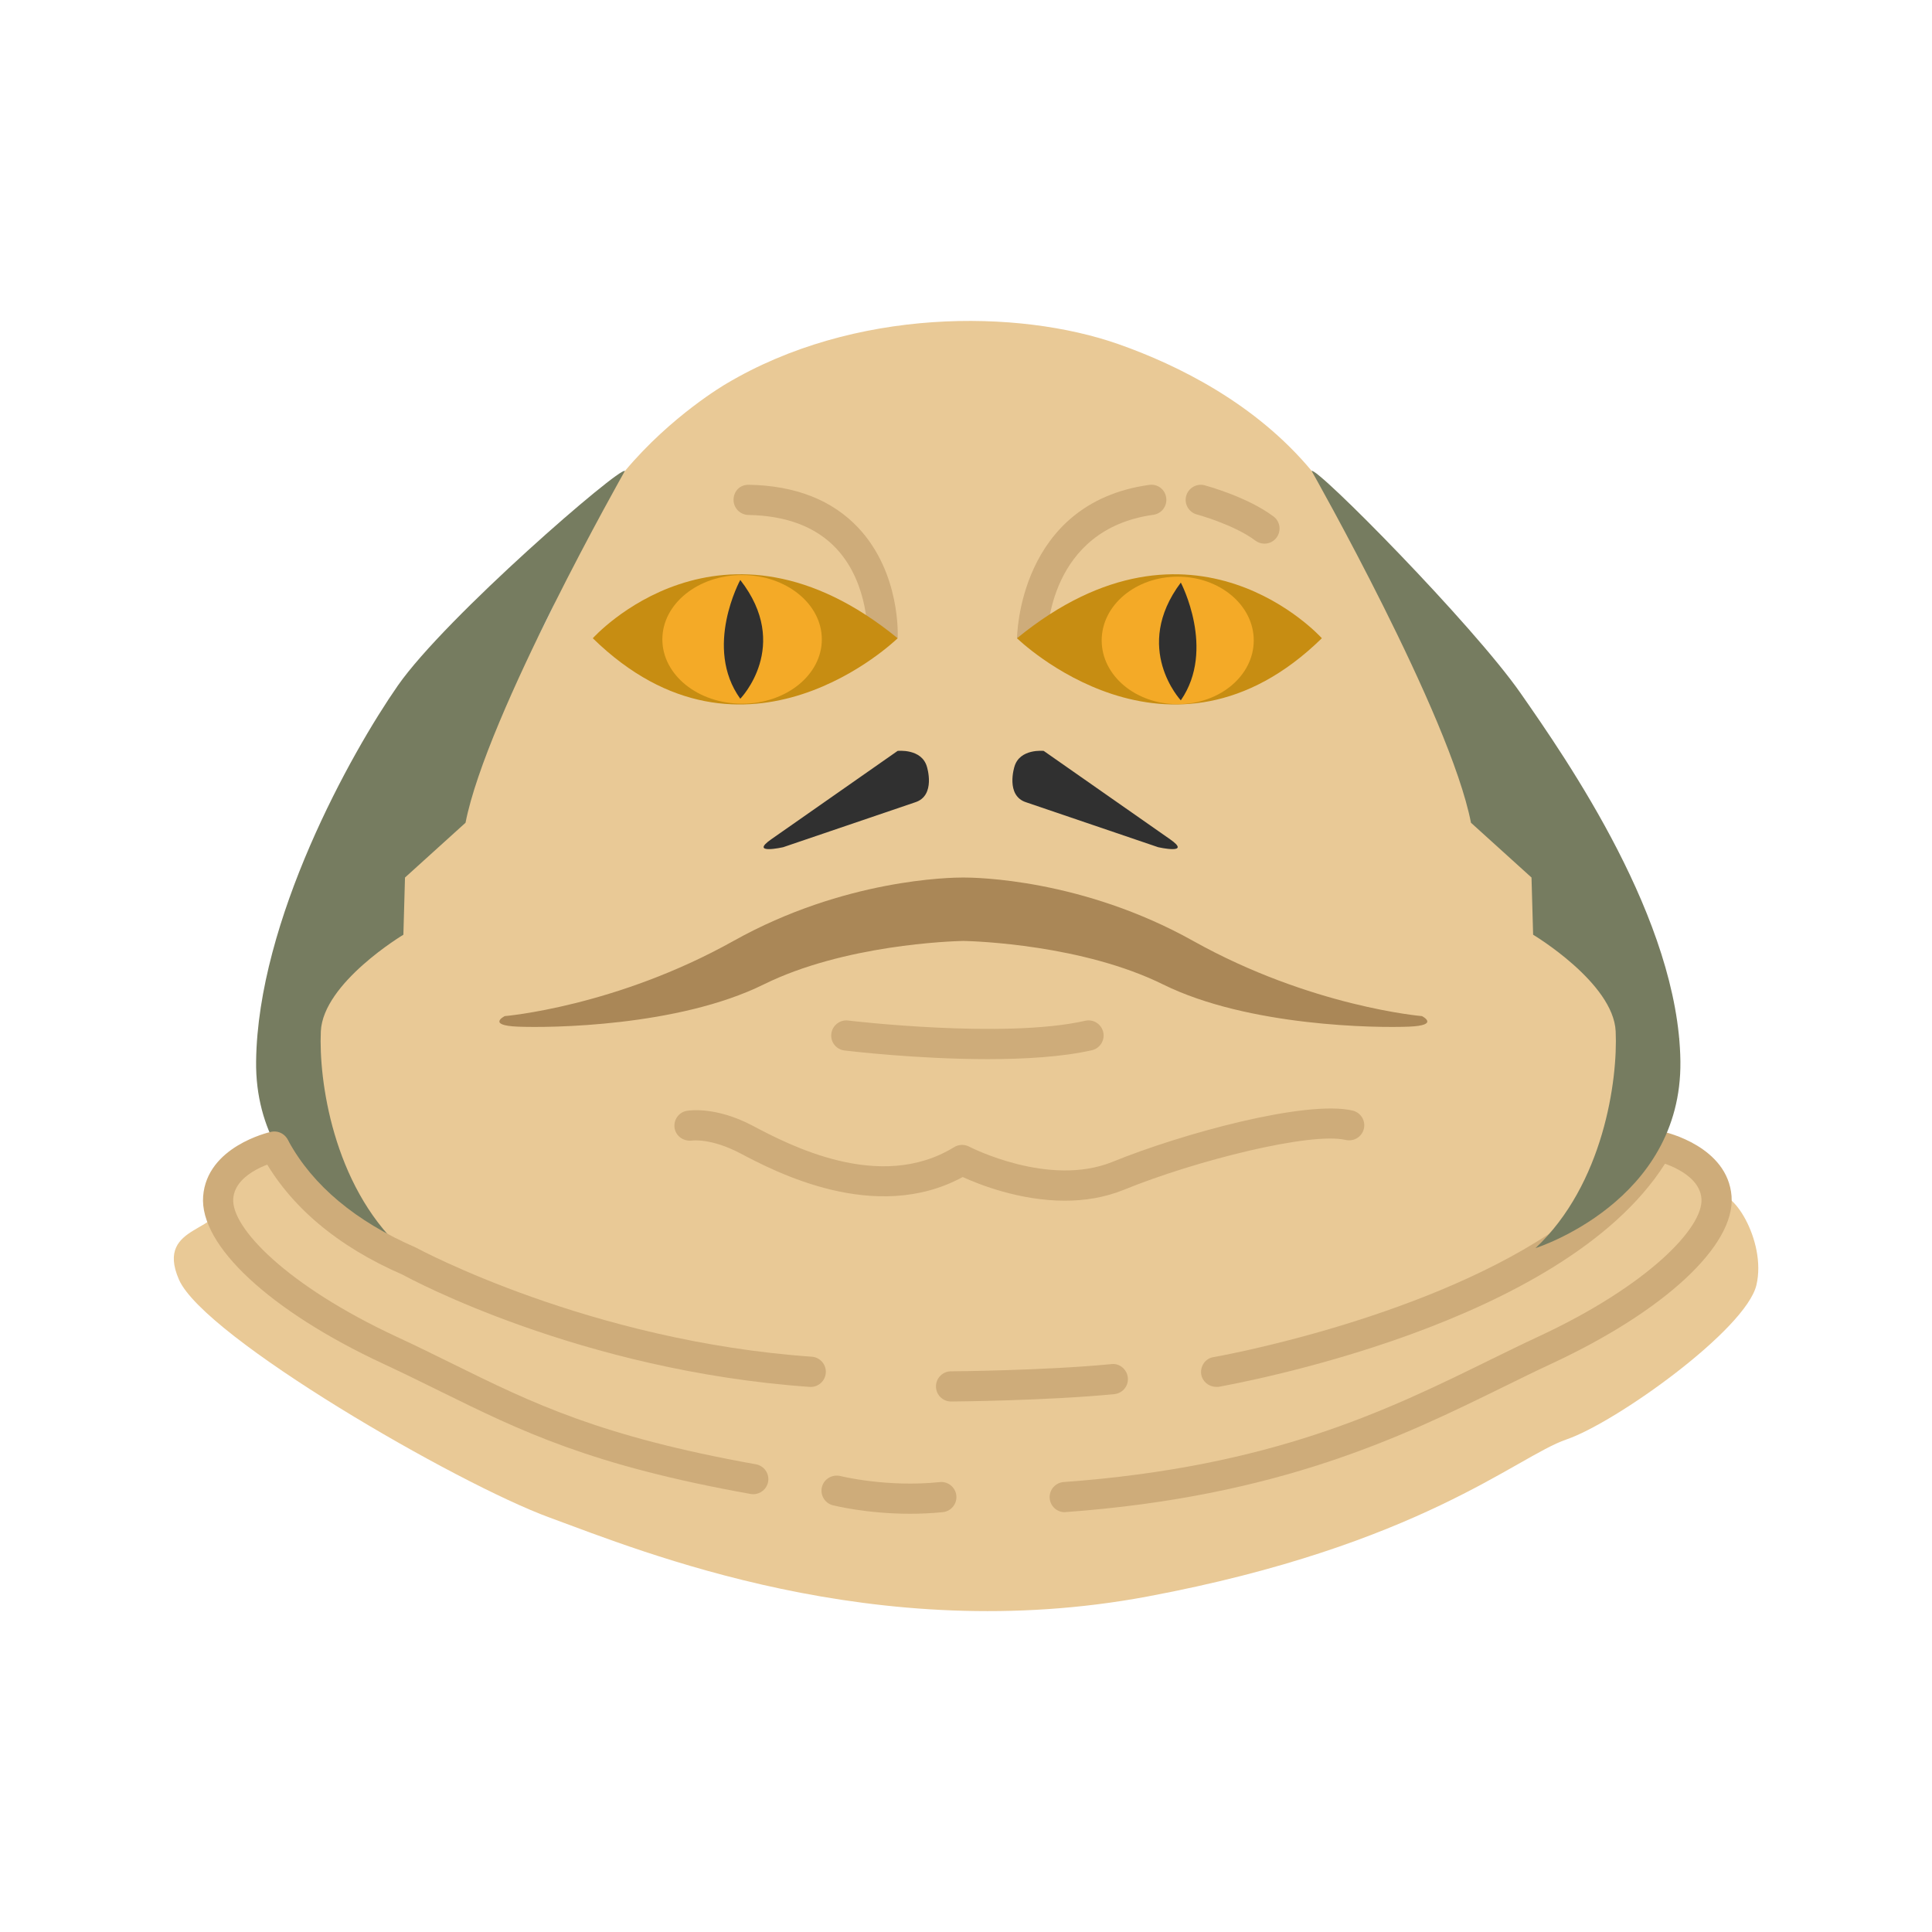
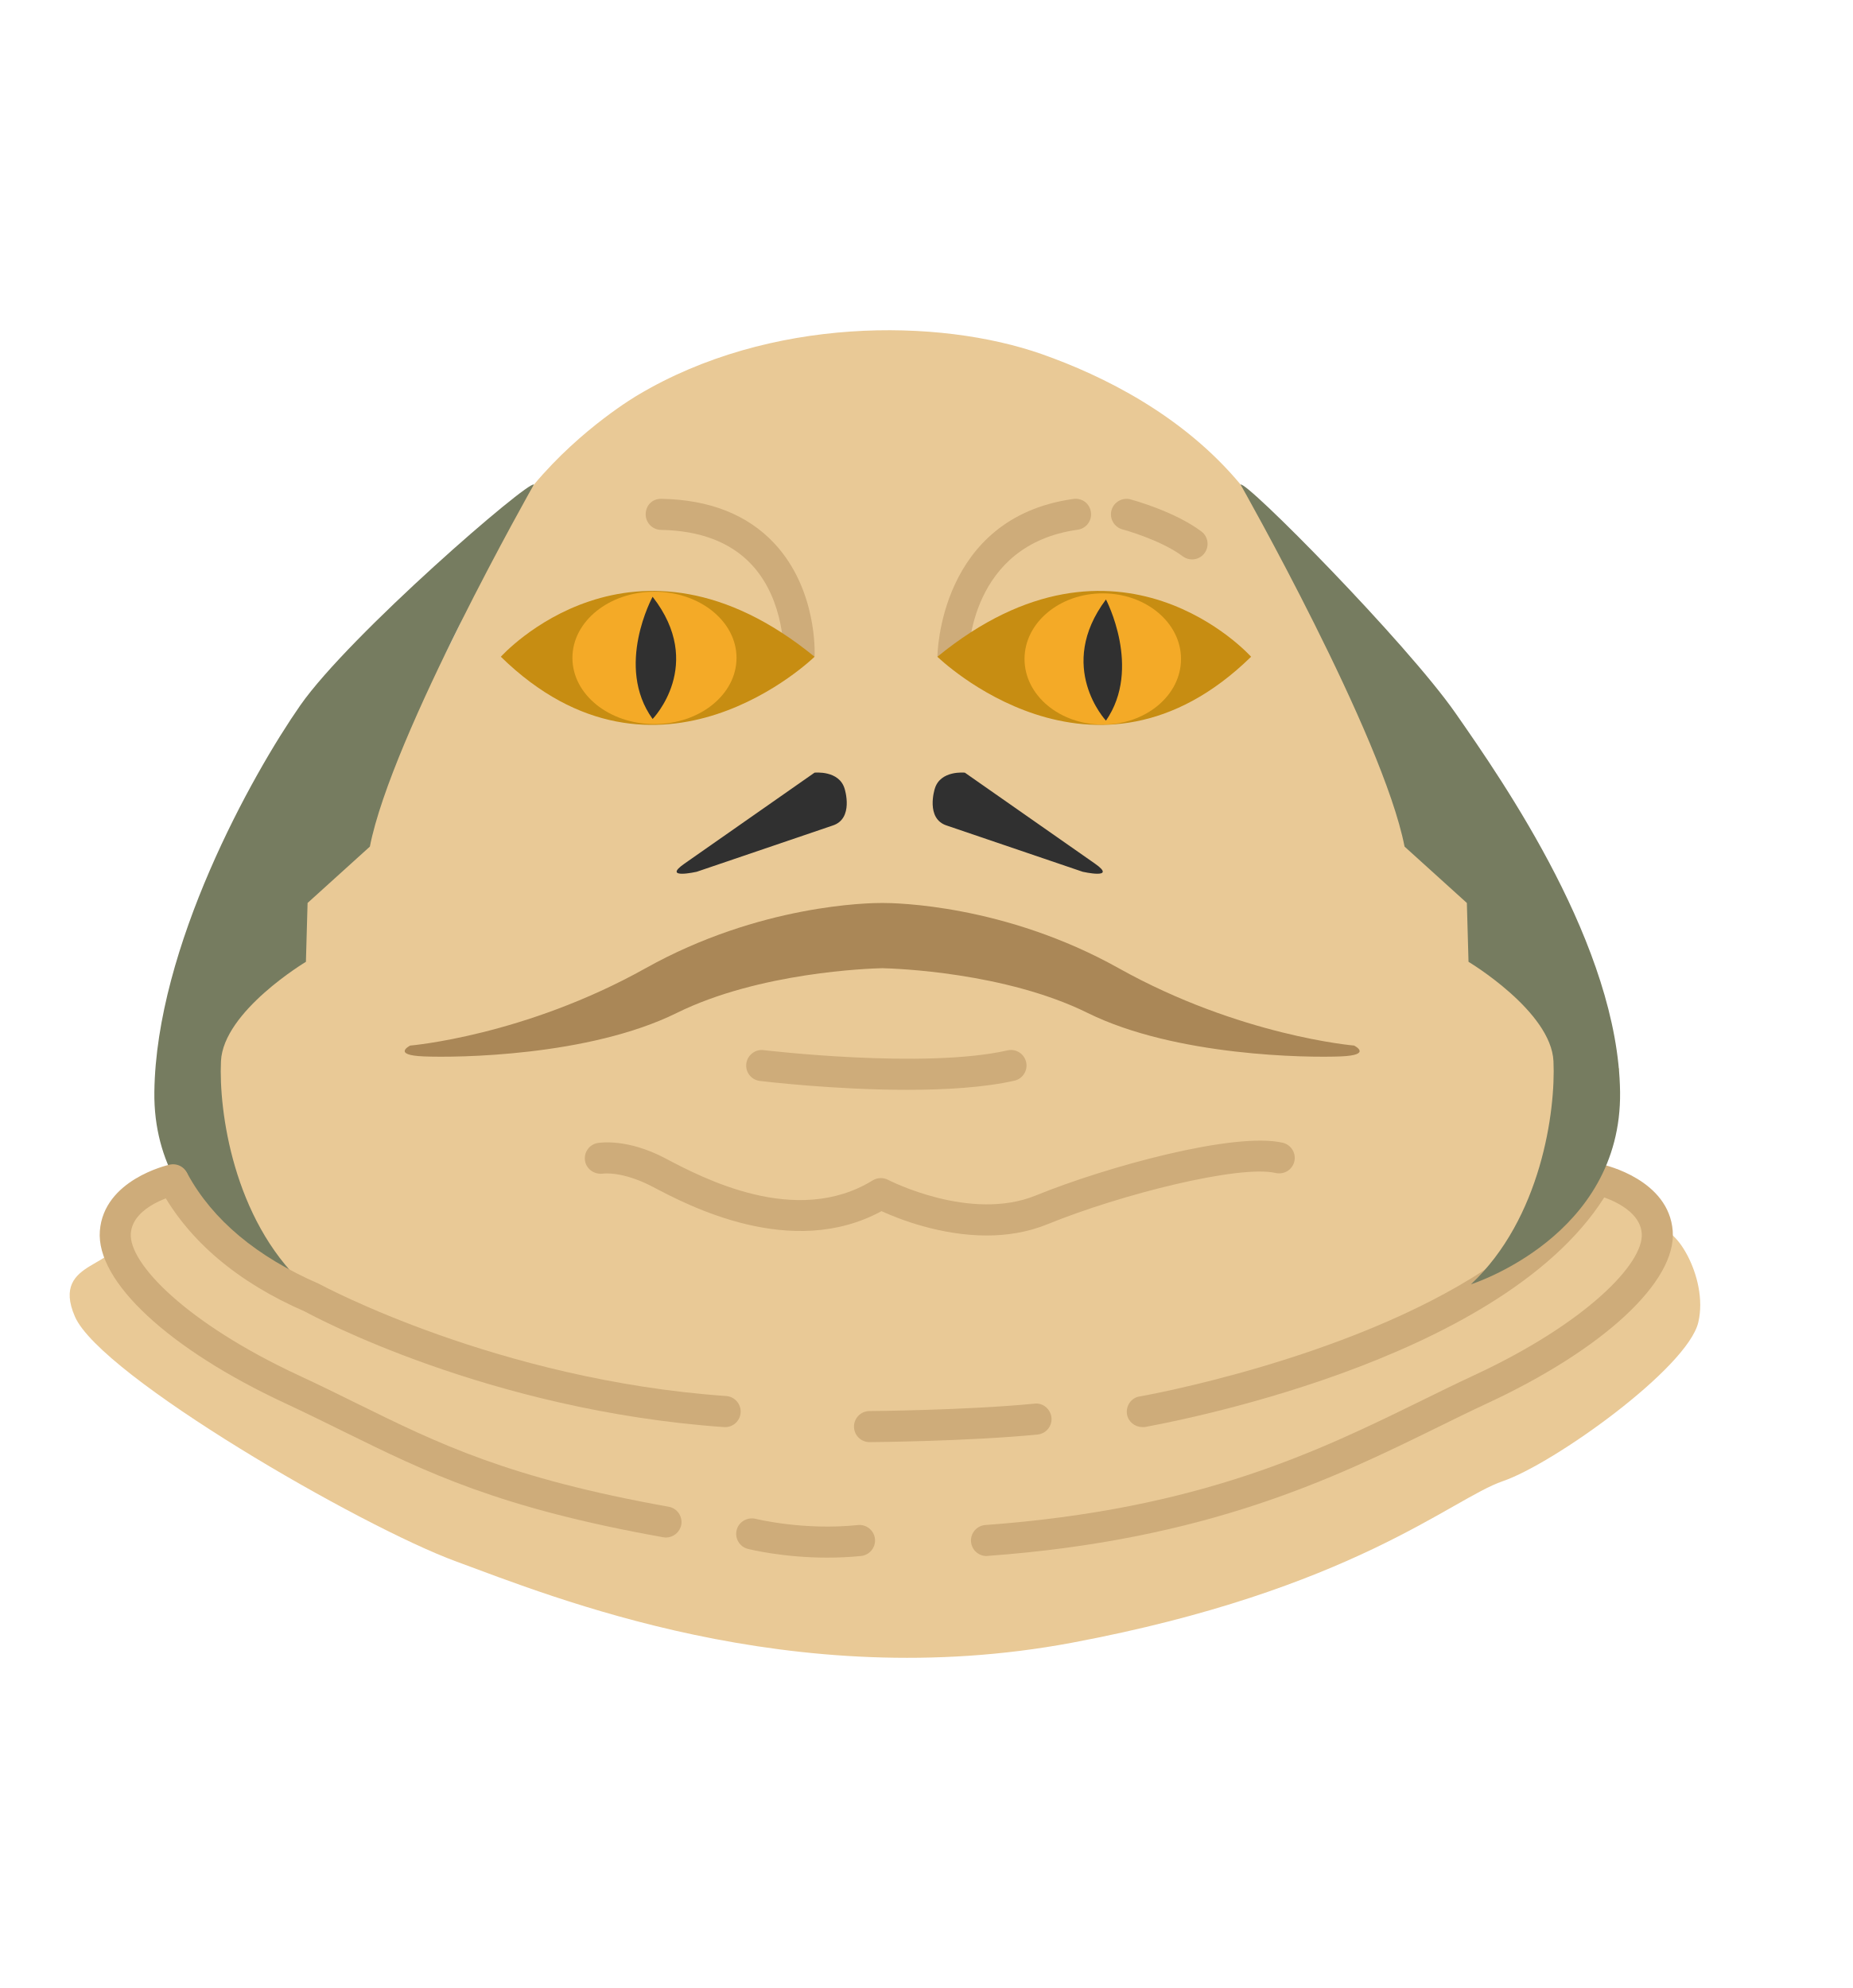
- <svg xmlns="http://www.w3.org/2000/svg" style="enable-background:new 0 0 48 48;" version="1.1" viewBox="0 0 48 48" xml:space="preserve" width="200px" height="200px">
+ <svg xmlns="http://www.w3.org/2000/svg" style="enable-background:new 0 0 48 48;" version="1.1" viewBox="5 0 40 48" xml:space="preserve" width="205px" height="220px">
  <g id="Icons">
    <g>
      <g>
        <path d="M39.858,28.246c0,0,1.422-1.923,0.897-3.301l-0.759-1.965l-0.915-1.273l-0.96-1.832     c0,0-1.569-2.171-3.215-5.246c-0.487-0.91-1.732-2.223-2.317-2.928c-1.392-1.677-3.327-2.632-4.799-3.15     c-2.491-0.876-6.577-0.91-9.758,0.99c0,0-1.356,0.785-2.505,2.16c-0.69,0.825-1.095,1.799-1.676,3.118     c-1.549,3.518-3.708,4.678-3.708,4.678l-1.317,2.121l-0.469,1.295c0,0-1.022,1.852-0.983,3.104     c0.04,1.252,0.91,2.938,2.144,4.556l0.667,0.769c0,0-1.63-1.77-2.38-2.658     c-0.749-0.887-2.675,0.17-2.384,1.067c0.292,0.896-1.601,0.605-0.975,2.04c0.626,1.435,6.9,5.066,9.202,5.91     c2.302,0.844,8.103,3.231,14.865,1.963s9.168-3.478,10.404-3.901c1.235-0.423,4.461-2.731,4.721-3.837     c0.26-1.105-0.643-2.497-0.991-2.175c-0.348,0.322-0.758-1.933-1.756-0.806     C39.891,30.072,39.858,28.246,39.858,28.246z" style="fill:#E9C996;" />
        <path d="M15.525,11.701c0,0-3.437,6.06-3.959,8.74l-1.504,1.361l-0.04,1.421     c0,0-1.996,1.194-2.051,2.401c-0.055,1.207,0.301,3.797,1.992,5.385c0,0-3.644-1.145-3.6-4.644     c0.044-3.499,2.348-7.649,3.524-9.336C11.075,15.328,15.407,11.585,15.525,11.701z" style="fill:#767C60;" />
        <path d="M19.161,20.852l3.14-2.196c0,0,0.597-0.066,0.728,0.393     c0,0,0.23,0.721-0.295,0.885l-3.278,1.115C19.456,21.049,18.604,21.241,19.161,20.852z" style="fill:#303030;" />
        <path d="M29.071,20.852l-3.14-2.196c0,0-0.597-0.066-0.728,0.393     c0,0-0.23,0.721,0.295,0.885l3.278,1.115C28.776,21.049,29.628,21.241,29.071,20.852z" style="fill:#303030;" />
        <path d="M35.328,25.245c0,0-2.754-0.23-5.686-1.869c-2.752-1.538-5.393-1.575-5.708-1.574     c-0.315-0.001-2.956,0.036-5.708,1.574c-2.932,1.639-5.686,1.869-5.686,1.869s-0.459,0.23,0.328,0.262     c0.787,0.033,3.982,0,6.106-1.049c1.994-0.985,4.646-1.074,4.961-1.081c0.315,0.007,2.966,0.096,4.961,1.081     c2.123,1.049,5.319,1.082,6.106,1.049C35.787,25.475,35.328,25.245,35.328,25.245z" style="fill:#AA8757;" />
        <g>
          <path d="M26.458,29.831c-1.121,0-2.13-0.401-2.54-0.588      c-2.173,1.183-4.679-0.142-5.518-0.585c-0.731-0.385-1.192-0.323-1.213-0.32      c-0.203,0.022-0.395-0.109-0.427-0.312c-0.031-0.203,0.102-0.393,0.305-0.428      c0.071-0.012,0.727-0.107,1.625,0.365c0.91,0.481,3.17,1.673,5.016,0.537c0.112-0.069,0.254-0.073,0.371-0.013      c0.019,0.01,1.982,1.022,3.565,0.378c1.702-0.694,4.804-1.544,5.964-1.273      c0.201,0.048,0.326,0.249,0.279,0.451c-0.048,0.202-0.247,0.323-0.451,0.279      c-0.865-0.204-3.723,0.509-5.509,1.237C27.441,29.756,26.939,29.831,26.458,29.831z" style="fill:#CEAC7A;" />
        </g>
        <g>
          <g>
            <path d="M21.554,15.838c0.001-0.013,0.052-1.328-0.777-2.211       c-0.503-0.536-1.237-0.816-2.184-0.833c-0.207-0.004-0.372-0.175-0.368-0.382       c0.004-0.206,0.153-0.372,0.382-0.368c1.16,0.021,2.076,0.383,2.723,1.075       c1.045,1.121,0.976,2.671,0.972,2.737c-0.001,0.016-0.27-0.016-0.283-0.004       C21.873,15.996,21.545,16.045,21.554,15.838z" style="fill:#CEAC7A;" />
          </g>
          <g>
            <path d="M26.024,15.964l-0.15-0.016c-0.167-0-0.179,0.07-0.228-0.08       c-0.012-0.036-0.378,0.028-0.378-0.012c0-0.034,0.033-3.357,3.283-3.809c0.216-0.029,0.396,0.116,0.423,0.32       c0.029,0.205-0.114,0.395-0.319,0.423c-2.597,0.361-2.637,2.955-2.637,3.066       C26.017,16.063,26.23,15.964,26.024,15.964z" style="fill:#CEAC7A;" />
          </g>
          <g>
            <path d="M31.416,13.507c-0.079,0-0.157-0.024-0.226-0.075       c-0.532-0.4-1.445-0.648-1.454-0.65c-0.2-0.054-0.319-0.259-0.266-0.46       c0.054-0.2,0.262-0.318,0.459-0.265c0.043,0.012,1.062,0.287,1.712,0.775       c0.165,0.124,0.198,0.359,0.074,0.525C31.642,13.456,31.529,13.507,31.416,13.507z" style="fill:#CEAC7A;" />
          </g>
        </g>
        <g>
          <path d="M24.539,26.314c-1.757,0-3.451-0.202-3.558-0.215      c-0.206-0.025-0.353-0.211-0.327-0.417c0.024-0.205,0.217-0.354,0.417-0.327      c0.039,0.004,3.878,0.462,5.89,0.006c0.204-0.047,0.402,0.082,0.449,0.283      c0.045,0.202-0.081,0.403-0.283,0.449C26.392,26.259,25.457,26.314,24.539,26.314z" style="fill:#CEAC7A;" />
        </g>
        <g>
          <g>
            <path d="M41.724,28.246c-0.1,0.23-0.22,0.46-0.36,0.67c-2.55,4.02-10.68,5.46-11.09,5.54       c-0.02,0-0.04,0-0.06,0c-0.18,0-0.34-0.13-0.37-0.31c-0.03-0.2,0.1-0.4,0.31-0.43c0.07-0.01,5.03-0.89,8.33-3.06       c1.71-1.12,2.98-2.59,2.88-4.47c-0.01-0.21,0.15-0.38,0.36-0.39l-0.498,2.354L41.724,28.246z" style="fill:#CEAC7A;" />
          </g>
          <g>
            <path d="M20.142,34.458c-0.009,0-0.018-0.001-0.026-0.001       c-5.697-0.4-9.935-2.689-10.112-2.787c-1.623-0.704-2.809-1.704-3.493-2.958       c-0.1-0.182-0.032-0.41,0.149-0.509c0.179-0.099,0.409-0.033,0.509,0.149       c0.604,1.105,1.668,1.994,3.164,2.644c0.072,0.038,4.31,2.323,9.836,2.711       c0.206,0.015,0.362,0.194,0.348,0.4C20.503,34.307,20.338,34.458,20.142,34.458z" style="fill:#CEAC7A;" />
          </g>
          <g>
            <path d="M18.714,37.123c-0.021,0-0.044-0.002-0.066-0.006       c-3.976-0.71-5.709-1.564-7.716-2.553c-0.446-0.22-0.907-0.447-1.411-0.682       c-2.812-1.308-4.568-2.941-4.474-4.161c0.095-1.233,1.622-1.587,1.688-1.601       c0.204-0.043,0.401,0.083,0.446,0.284c0.046,0.202-0.081,0.402-0.283,0.448       c-0.01,0.003-1.051,0.248-1.103,0.927c-0.056,0.722,1.342,2.167,4.042,3.424       c0.51,0.237,0.976,0.466,1.426,0.689c1.956,0.964,3.646,1.796,7.518,2.488       c0.203,0.037,0.339,0.231,0.303,0.435C19.05,36.996,18.892,37.123,18.714,37.123z" style="fill:#CEAC7A;" />
          </g>
          <g>
            <path d="M26.453,37.57c-0.195,0-0.359-0.15-0.374-0.348       c-0.015-0.206,0.141-0.386,0.347-0.401c5.184-0.378,8.053-1.787,10.584-3.03       c0.418-0.205,0.821-0.403,1.22-0.588c2.7-1.256,4.098-2.702,4.042-3.424       c-0.052-0.675-1.092-0.925-1.102-0.927c-0.202-0.045-0.33-0.246-0.285-0.448       c0.045-0.202,0.242-0.325,0.447-0.285c0.066,0.015,1.593,0.368,1.688,1.601       c0.095,1.22-1.661,2.853-4.474,4.161c-0.394,0.183-0.792,0.379-1.205,0.582       c-2.465,1.21-5.531,2.716-10.86,3.104C26.47,37.569,26.462,37.57,26.453,37.57z" style="fill:#CEAC7A;" />
          </g>
          <g>
            <path d="M23.629,34.82c-0.206,0-0.374-0.166-0.375-0.373c-0.001-0.207,0.165-0.376,0.372-0.377       c0.023,0,2.327-0.018,3.986-0.179c0.201-0.027,0.389,0.131,0.409,0.337c0.021,0.206-0.131,0.389-0.337,0.409       c-1.692,0.165-4.029,0.183-4.053,0.183C23.631,34.82,23.63,34.82,23.629,34.82z" style="fill:#CEAC7A;" />
          </g>
          <g>
            <path d="M22.608,37.609c-1.069,0-1.874-0.201-1.916-0.211       c-0.2-0.051-0.321-0.254-0.271-0.455c0.051-0.2,0.256-0.318,0.455-0.272       c0.012,0.003,1.16,0.288,2.473,0.151c0.203-0.022,0.39,0.129,0.411,0.335       c0.021,0.206-0.129,0.39-0.335,0.412C23.142,37.597,22.868,37.609,22.608,37.609z" style="fill:#CEAC7A;" />
          </g>
        </g>
        <path d="M32.587,11.701c0,0,3.437,6.06,3.959,8.74l1.504,1.361l0.04,1.421     c0,0,1.996,1.194,2.051,2.401c0.055,1.207-0.301,3.797-1.992,5.385c0,0,3.644-1.145,3.6-4.644     c-0.044-3.499-2.8-7.464-3.976-9.151C36.586,15.513,32.706,11.585,32.587,11.701z" style="fill:#767C60;" />
        <g>
          <path d="M14.728,15.857c0,0,3.198-3.577,7.574,0      C22.302,15.857,18.515,19.559,14.728,15.857z" style="fill:#C78D12;" />
          <g>
            <ellipse cx="18.437" cy="15.885" rx="1.981" ry="1.598" style="fill:#F4AA27;" />
            <path d="M18.392,14.409c0,0-0.918,1.677,0,2.951       C18.392,17.36,19.671,16.049,18.392,14.409z" style="fill:#303030;" />
          </g>
        </g>
        <g>
          <path d="M32.841,15.857c0,0-3.198-3.577-7.574,0      C25.268,15.857,29.054,19.559,32.841,15.857z" style="fill:#C78D12;" />
          <g>
            <ellipse cx="29.26" cy="15.911" rx="1.889" ry="1.584" style="fill:#F4AA27;" />
            <path d="M29.337,14.474c0,0,0.875,1.662,0,2.926       C29.337,17.4,28.118,16.1,29.337,14.474z" style="fill:#303030;" />
          </g>
        </g>
      </g>
    </g>
  </g>
</svg>
